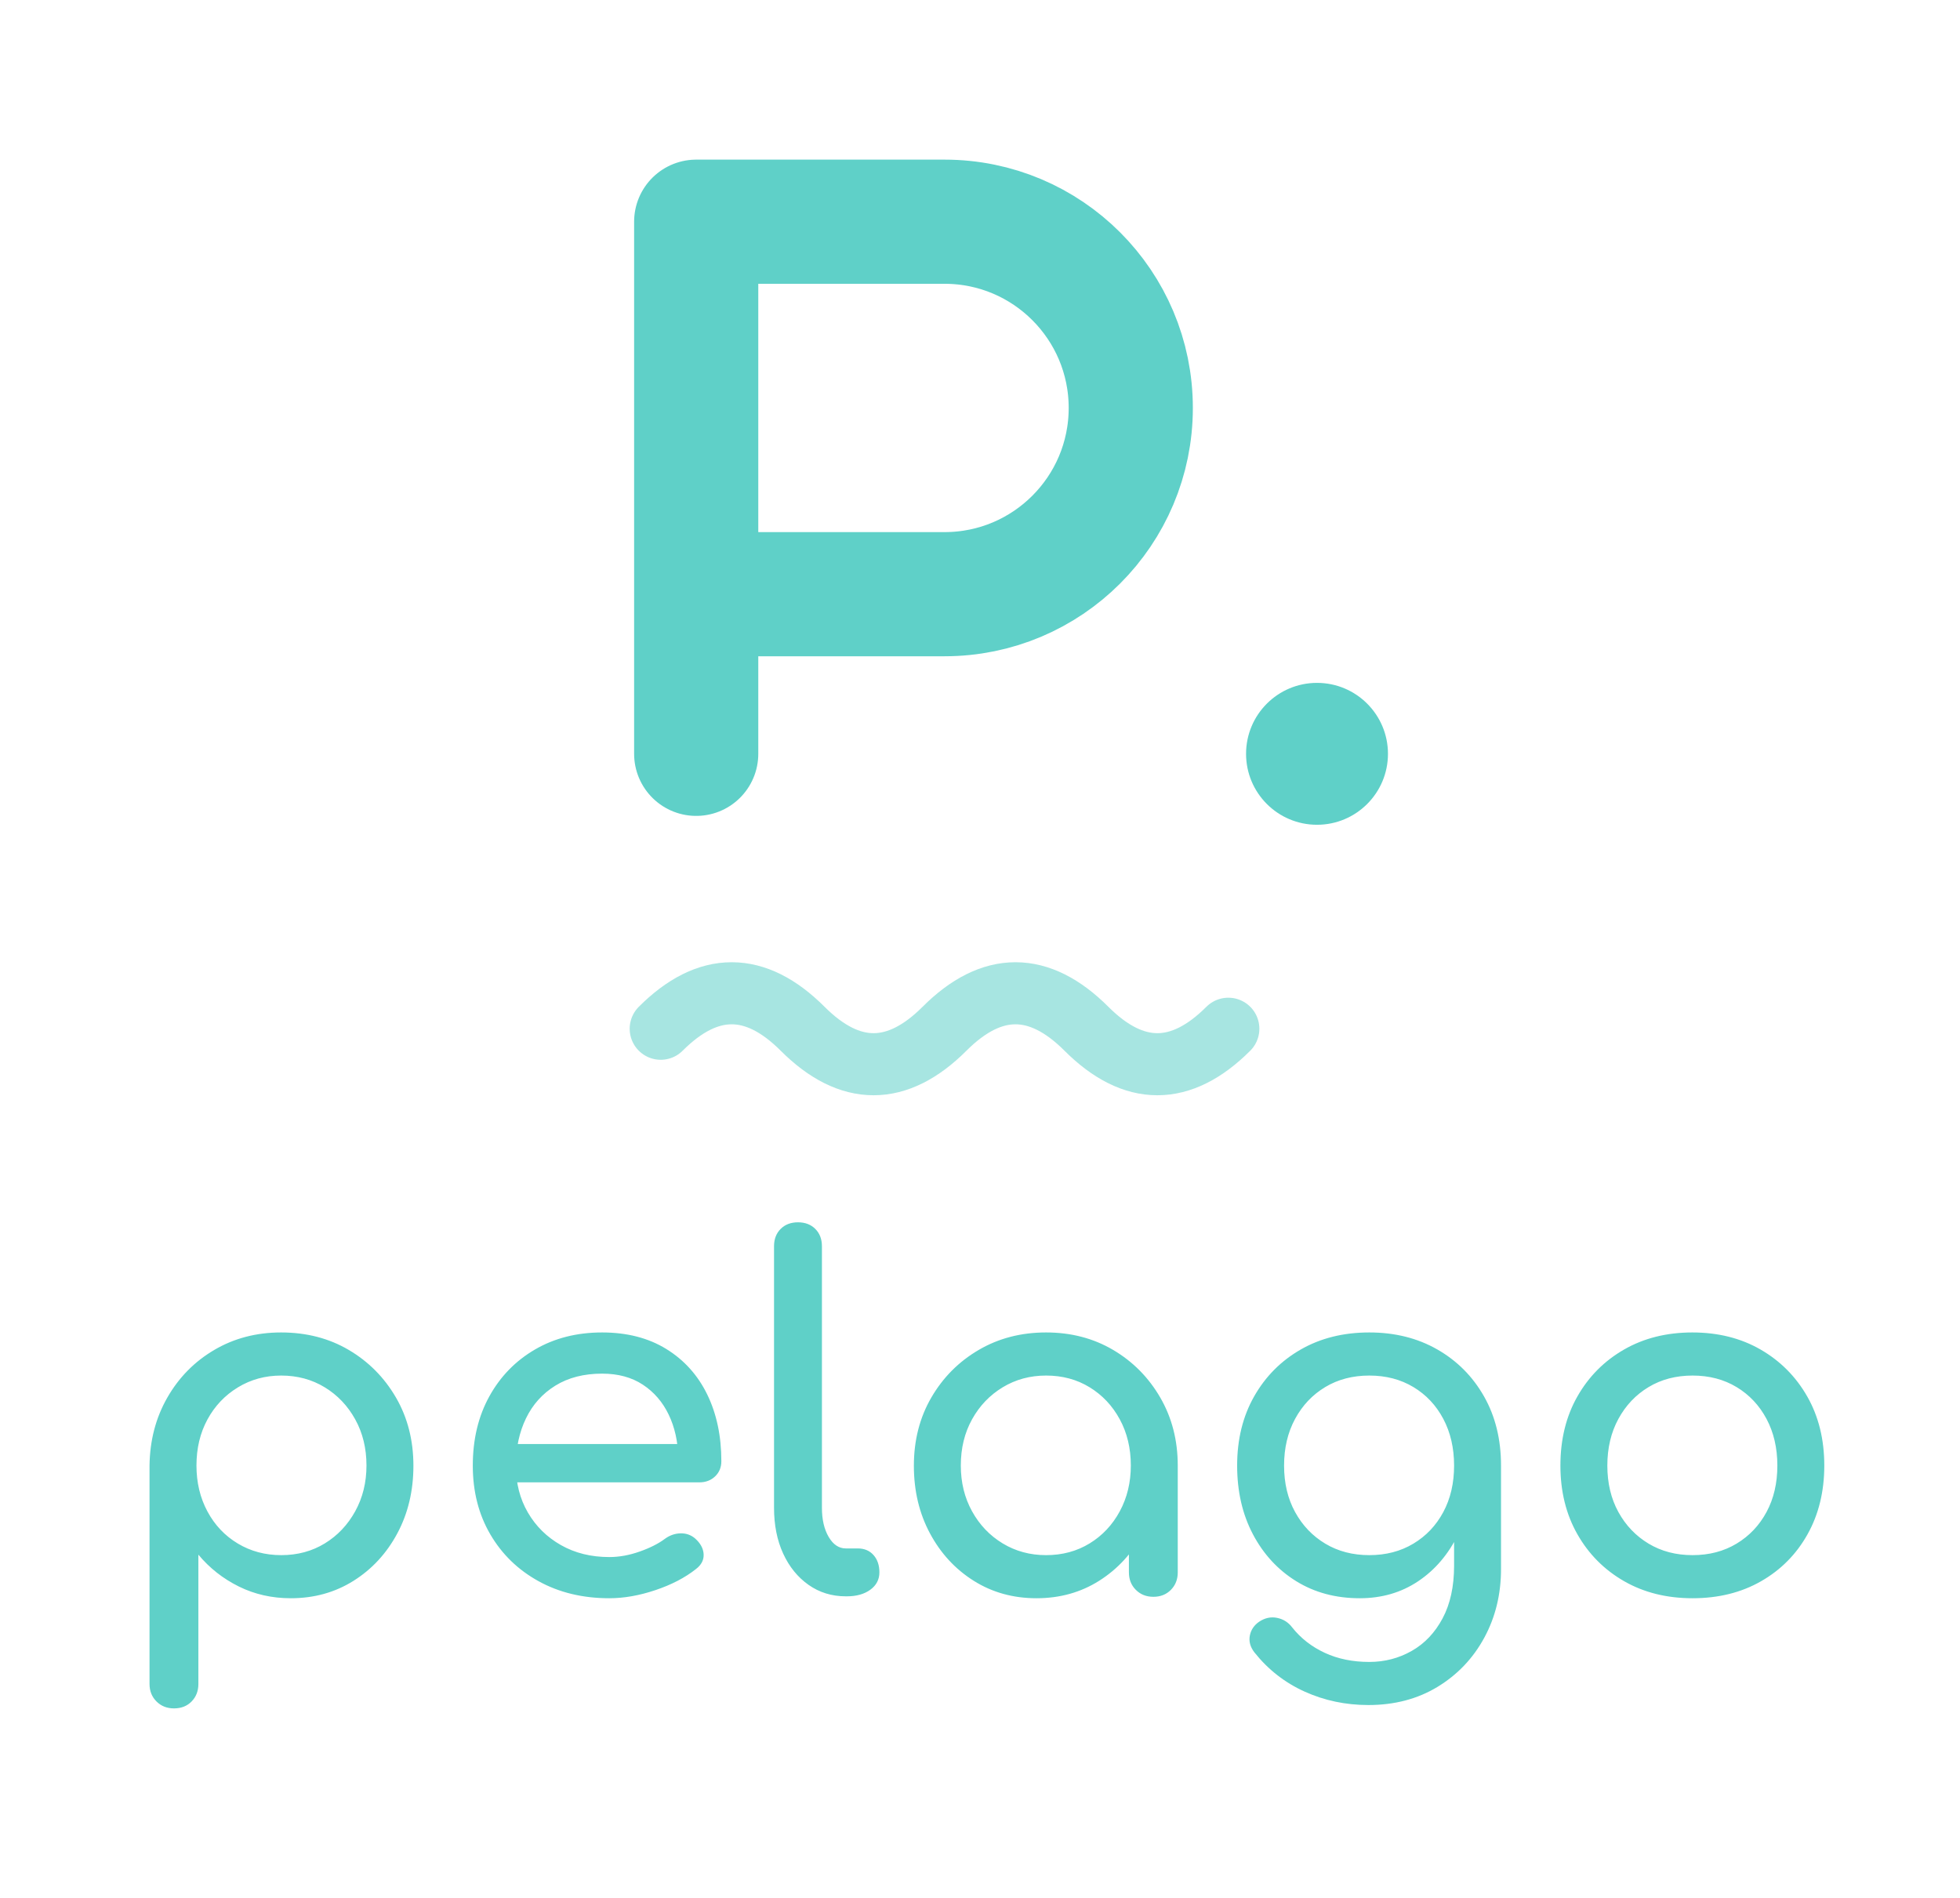
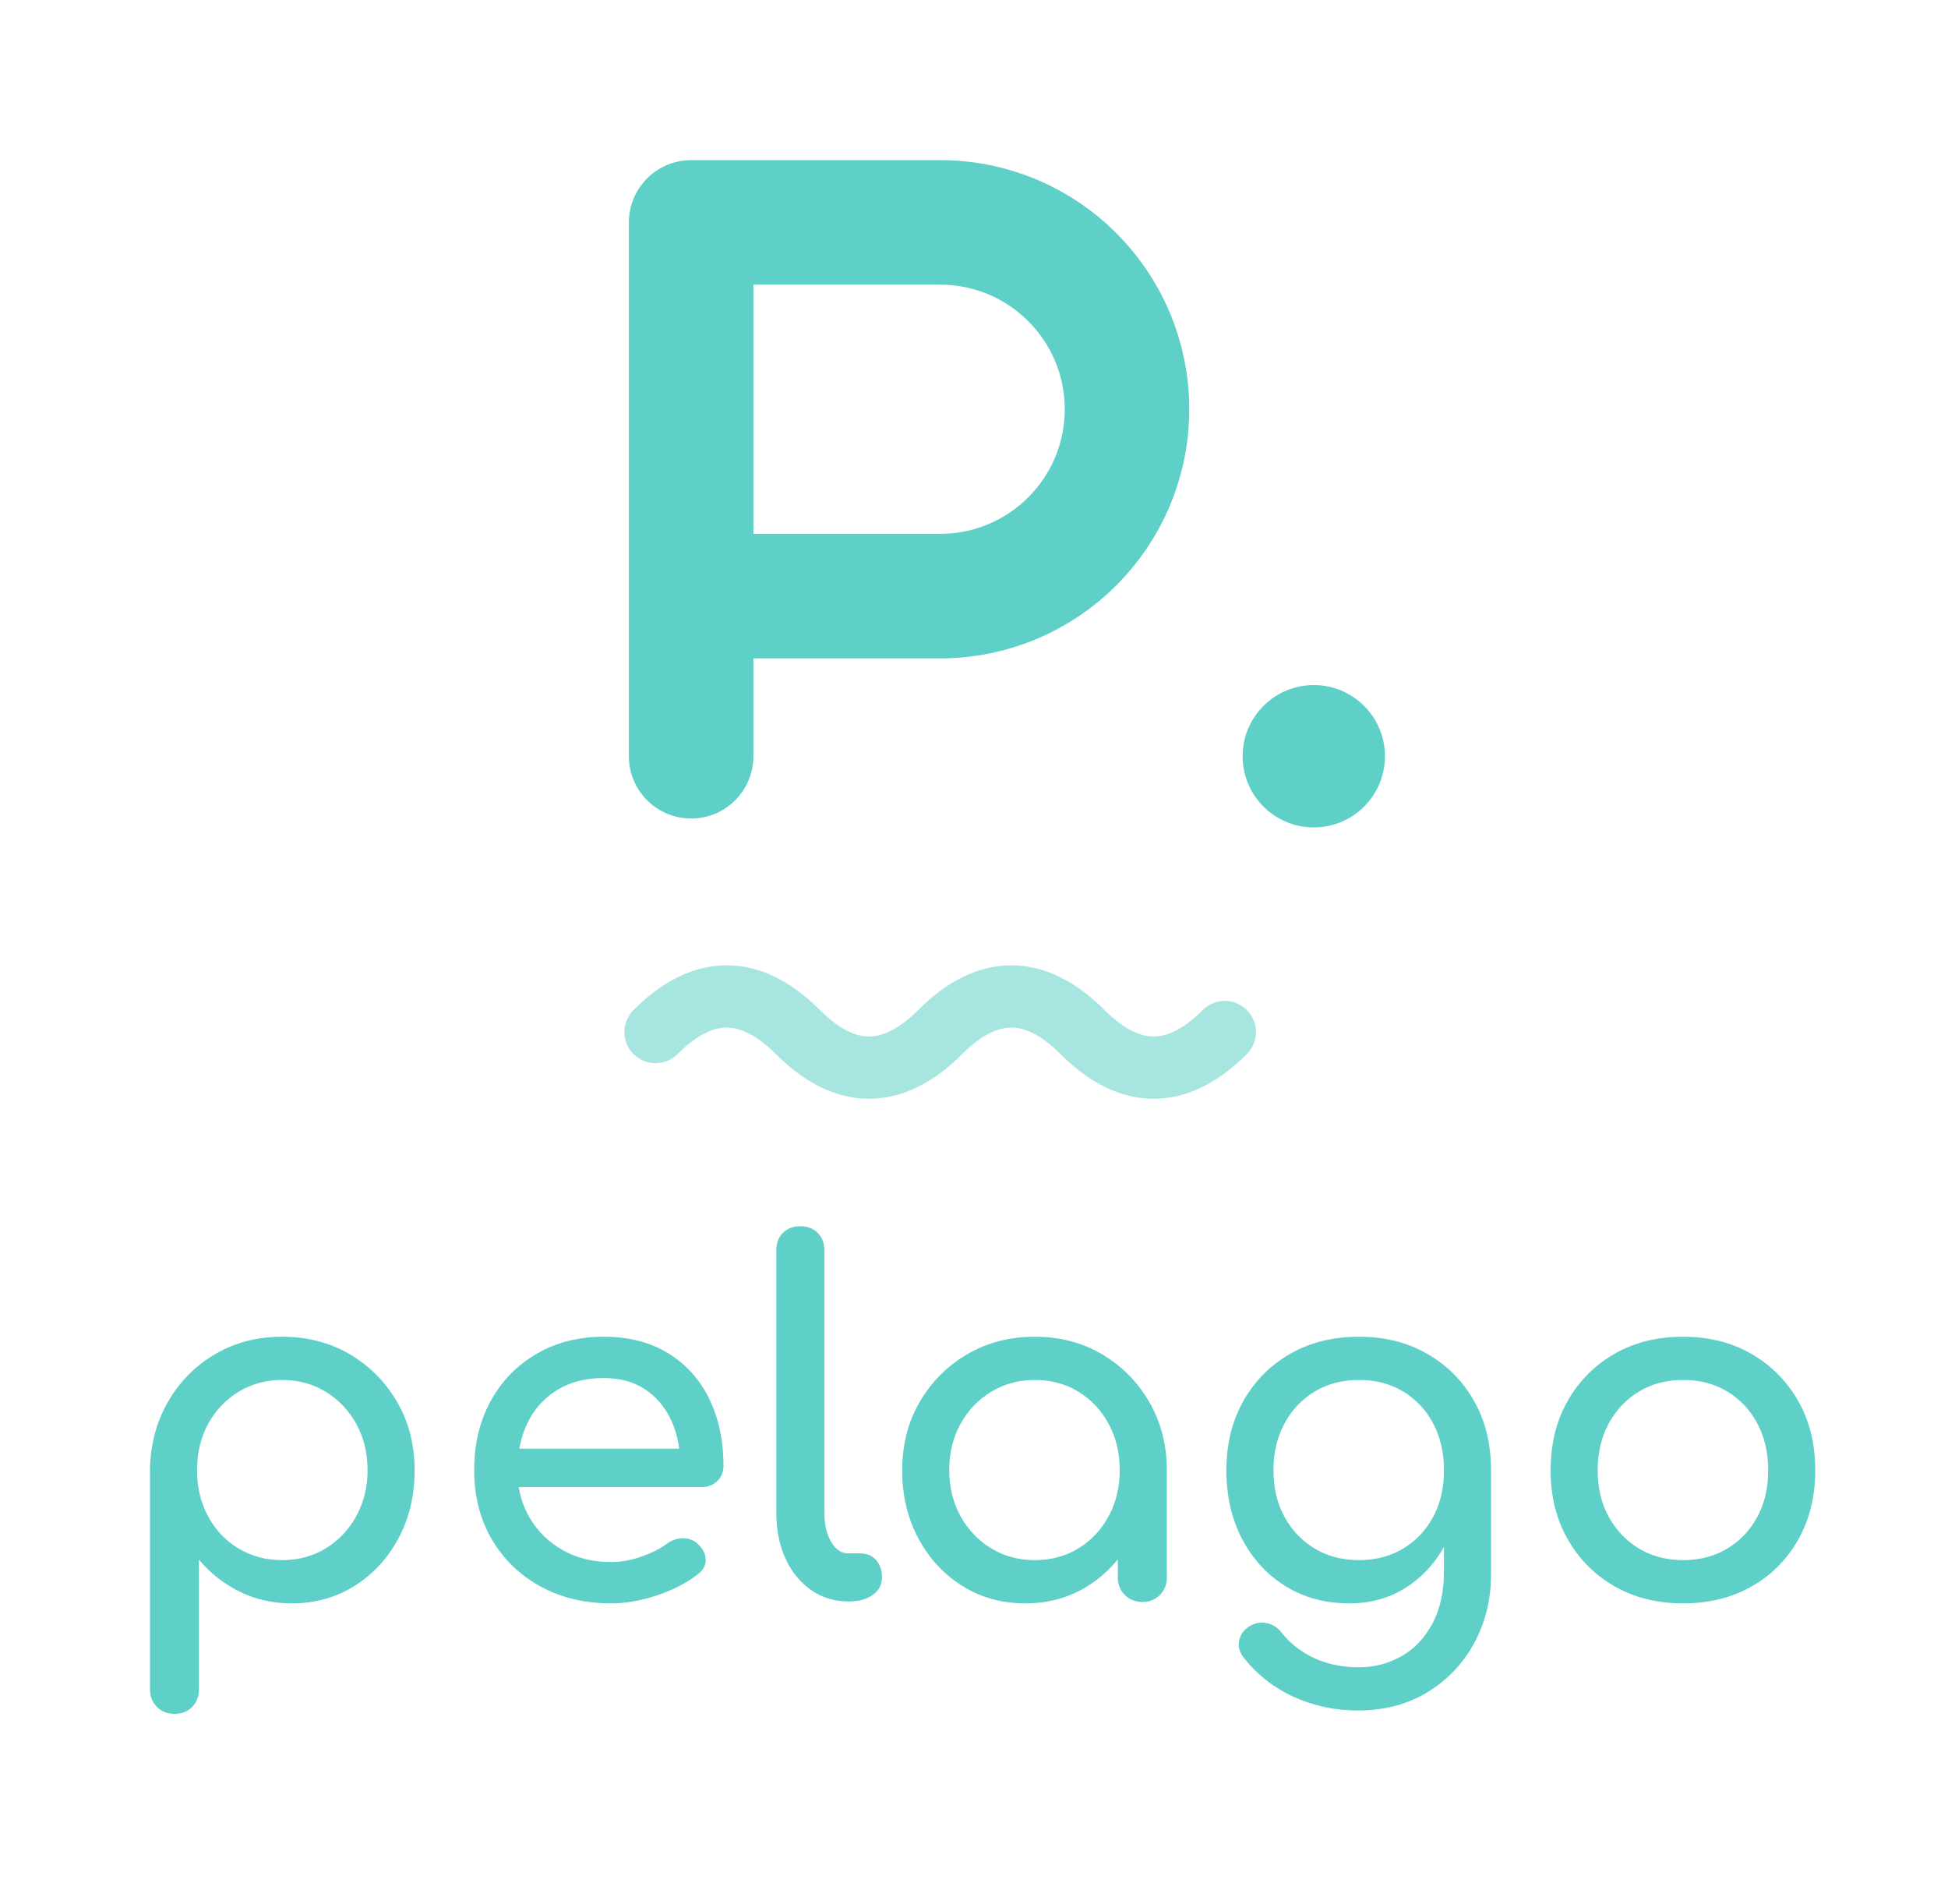
- <svg xmlns="http://www.w3.org/2000/svg" viewBox="0 0 221 214">
-   <g transform="translate(46.5 0)">
+ <svg xmlns="http://www.w3.org/2000/svg" viewBox="0 0 219 214">
+   <g transform="translate(45.7 0)">
    <path d="M32 85V25H60a21 21 0 0 1 0 42H32" fill="none" stroke="#5FD0C8" stroke-width="14" stroke-linecap="round" stroke-linejoin="round" />
    <circle cx="102" cy="85" r="8" fill="#5FD0C8" />
    <path d="M28 116q8-8 16 0t16 0 16 0 16 0" fill="none" stroke="#5FD0C8" stroke-width="7" stroke-linecap="round" opacity="0.55" />
  </g>
-   <path transform="translate(12.0 180) scale(0.054)" fill="#5FD0C8" d="M141 234Q119 234 104.5 219.5Q90 205 90 183V-273Q90.992 -351.851 127.185 -415.033Q163.378 -478.215 225.353 -514.607Q287.328 -551.0 364.672 -551.0Q444 -551 506.0 -514.5Q568 -478 604.5 -415.221Q641.0 -352.442 641.0 -272.723Q641 -194 607.341 -131.317Q573.681 -68.633 515.844 -32.317Q458.007 4.0 385 4Q326 4 276.5 -20.5Q227 -45 192 -87V183Q192 205 177.908 219.5Q163.816 234.0 141 234ZM364.942 -86.0Q416 -86 456.0 -110.5Q496 -135 519.5 -177.617Q543.0 -220.234 543.0 -273.168Q543 -327 519.5 -369.5Q496 -412 455.778 -436.5Q415.556 -461.0 364.841 -461.0Q315 -461 274.431 -436.271Q233.861 -411.541 210.931 -369.276Q188.0 -327.011 188.0 -273.056Q188 -220 210.888 -177.282Q233.776 -134.564 274.27 -110.282Q314.764 -86.0 364.942 -86.0ZM1050 4Q967 4 902.5 -31.5Q838 -67 801.5 -129.5Q765 -192 765 -273Q765 -355 799.5 -417.5Q834 -480 895.0 -515.5Q956 -551 1035 -551Q1113 -551 1169.0 -516.5Q1225 -482 1254.5 -421.5Q1284 -361 1284 -282Q1284 -263 1271.0 -250.5Q1258 -238 1238 -238H835V-318H1235L1194 -290Q1193 -340 1174.0 -379.5Q1155 -419 1120.0 -442.0Q1085 -465 1035 -465Q978 -465 937.5 -440.0Q897 -415 876.0 -371.5Q855 -328 855 -273Q855 -218 880.0 -175.0Q905 -132 949.0 -107.0Q993 -82 1050 -82Q1081 -82 1113.5 -93.5Q1146 -105 1166 -120Q1181 -131 1198.5 -131.5Q1216 -132 1229 -121Q1246 -106 1247.0 -88.0Q1248 -70 1231 -57Q1197 -30 1146.5 -13.0Q1096 4 1050 4ZM1544 0Q1500 0 1466.0 -24.0Q1432 -48 1413.0 -89.419Q1394.0 -130.837 1394 -185V-731Q1394.0 -753.368 1407.816 -767.184Q1421.632 -781.0 1444 -781Q1466.368 -781.0 1480.184 -767.184Q1494.0 -753.368 1494 -731V-185Q1494 -148 1508.113 -124.0Q1522.226 -100.0 1544 -100H1569Q1589.455 -100.0 1601.727 -86.184Q1614.0 -72.368 1614 -50Q1614.0 -27.632 1595.111 -13.816Q1576.222 0.0 1546 0ZM1942 4Q1868.993 4.0 1811.156 -32.317Q1753.319 -68.633 1719.659 -131.317Q1686 -194 1686.0 -272.723Q1686.0 -352.442 1722.5 -415.221Q1759 -478 1821.384 -514.5Q1883.768 -551.0 1961.995 -551.0Q2040.222 -551.0 2102.111 -514.5Q2164 -478 2200.5 -415.0Q2237 -352 2237 -273H2198Q2198.0 -194.48 2164.369 -131.774Q2130.737 -69.067 2073.012 -32.533Q2015.286 4.0 1942 4ZM1962.005 -86.0Q2013 -86 2053.0 -110.5Q2093 -135 2116.0 -177.617Q2139.0 -220.234 2139.0 -273.168Q2139 -327 2116.0 -369.5Q2093 -412 2053.022 -436.5Q2013.044 -461.0 1962.083 -461.0Q1912 -461 1871.5 -436.5Q1831 -412 1807.5 -369.634Q1784.0 -327.268 1784.0 -273.183Q1784 -220 1807.5 -177.5Q1831 -135 1871.444 -110.5Q1911.889 -86.0 1962.005 -86.0ZM2186.161 1.0Q2164 1 2149.5 -13.5Q2135 -28 2135 -50V-203L2154 -309L2237 -273V-50Q2237 -28 2222.661 -13.5Q2208.321 1.0 2186.161 1.0ZM2617 4Q2542 4 2484.5 -31.5Q2427 -67 2394.0 -129.5Q2361 -192 2361 -273Q2361 -355 2396.5 -417.5Q2432 -480 2494.0 -515.5Q2556 -551 2637 -551Q2717 -551 2779.0 -515.5Q2841 -480 2876.5 -417.5Q2912 -355 2912 -273H2853Q2853 -192 2822.5 -129.5Q2792 -67 2739.0 -31.5Q2686 4 2617 4ZM2635 227Q2564 227 2502.0 199.0Q2440 171 2397 117Q2384 100 2387.5 82.0Q2391 64 2407 53Q2425 41 2444.5 45.0Q2464 49 2476 65Q2503 99 2544.0 118.0Q2585 137 2637 137Q2685 137 2725.5 114.0Q2766 91 2790.0 46.0Q2814 1 2814 -64V-206L2847 -294L2912 -273V-57Q2912 22 2877.0 86.5Q2842 151 2779.5 189.0Q2717 227 2635 227ZM2637 -86Q2689 -86 2729.0 -110.0Q2769 -134 2791.5 -176.0Q2814 -218 2814 -273Q2814 -328 2791.5 -370.5Q2769 -413 2729.0 -437.0Q2689 -461 2637 -461Q2585 -461 2545.0 -437.0Q2505 -413 2482.0 -370.5Q2459 -328 2459 -273Q2459 -218 2482.0 -176.0Q2505 -134 2545.0 -110.0Q2585 -86 2637 -86ZM3312 4Q3231 4 3168.955 -31.636Q3106.909 -67.273 3071.455 -129.636Q3036 -192 3036.0 -272.994Q3036 -355 3071.455 -417.364Q3106.909 -479.727 3168.955 -515.364Q3231 -551 3311.5 -551.0Q3392 -551 3453.865 -515.364Q3515.731 -479.727 3551.365 -417.364Q3587 -355 3587.0 -272.994Q3587 -192 3552.0 -129.5Q3517 -67 3455.0 -31.5Q3393 4 3312 4ZM3312 -86Q3364 -86 3403.931 -110.081Q3443.861 -134.162 3466.431 -176.081Q3489 -218 3489 -273Q3489 -328 3466.431 -370.399Q3443.861 -412.799 3403.931 -436.899Q3364 -461 3312 -461Q3260 -461 3220.028 -436.899Q3180.055 -412.799 3157.028 -370.399Q3134 -328 3134 -273Q3134 -218 3157.028 -176.081Q3180.055 -134.162 3220.028 -110.081Q3260 -86 3312 -86Z" />
+   <path transform="translate(12.00 180.00) scale(0.054)" fill="#5FD0C8" d="M141 234Q119 234 104.5 219.5Q90 205 90 183V-273Q91 -351.9 127.2 -415Q163.4 -478.2 225.4 -514.6Q287.3 -551 364.7 -551Q444 -551 506 -514.5Q568 -478 604.5 -415.2Q641 -352.4 641 -272.7Q641 -194 607.3 -131.3Q573.7 -68.6 515.8 -32.3Q458 4 385 4Q326 4 276.5 -20.5Q227 -45 192 -87V183Q192 205 177.9 219.5Q163.8 234 141 234ZM364.9 -86Q416 -86 456 -110.5Q496 -135 519.5 -177.6Q543 -220.2 543 -273.2Q543 -327 519.5 -369.5Q496 -412 455.8 -436.5Q415.6 -461 364.8 -461Q315 -461 274.4 -436.3Q233.9 -411.5 210.9 -369.3Q188 -327 188 -273.1Q188 -220 210.9 -177.3Q233.8 -134.6 274.3 -110.3Q314.8 -86 364.9 -86ZM1050 4Q967 4 902.5 -31.5Q838 -67 801.5 -129.5Q765 -192 765 -273Q765 -355 799.5 -417.5Q834 -480 895 -515.5Q956 -551 1035 -551Q1113 -551 1169 -516.5Q1225 -482 1254.5 -421.5Q1284 -361 1284 -282Q1284 -263 1271 -250.5Q1258 -238 1238 -238H835V-318H1235L1194 -290Q1193 -340 1174 -379.5Q1155 -419 1120 -442Q1085 -465 1035 -465Q978 -465 937.5 -440Q897 -415 876 -371.5Q855 -328 855 -273Q855 -218 880 -175Q905 -132 949 -107Q993 -82 1050 -82Q1081 -82 1113.5 -93.5Q1146 -105 1166 -120Q1181 -131 1198.5 -131.5Q1216 -132 1229 -121Q1246 -106 1247 -88Q1248 -70 1231 -57Q1197 -30 1146.5 -13Q1096 4 1050 4ZM1544 0Q1500 0 1466 -24Q1432 -48 1413 -89.4Q1394 -130.8 1394 -185V-731Q1394 -753.4 1407.8 -767.2Q1421.6 -781 1444 -781Q1466.4 -781 1480.2 -767.2Q1494 -753.4 1494 -731V-185Q1494 -148 1508.1 -124Q1522.2 -100 1544 -100H1569Q1589.5 -100 1601.7 -86.2Q1614 -72.4 1614 -50Q1614 -27.6 1595.1 -13.8Q1576.2 0 1546 0ZM1912 4Q1839 4 1781.2 -32.3Q1723.3 -68.6 1689.7 -131.3Q1656 -194 1656 -272.7Q1656 -352.4 1692.5 -415.2Q1729 -478 1791.4 -514.5Q1853.8 -551 1932 -551Q2010.2 -551 2072.1 -514.5Q2134 -478 2170.5 -415Q2207 -352 2207 -273H2168Q2168 -194.5 2134.4 -131.8Q2100.7 -69.1 2043 -32.5Q1985.3 4 1912 4ZM1932 -86Q1983 -86 2023 -110.5Q2063 -135 2086 -177.6Q2109 -220.2 2109 -273.2Q2109 -327 2086 -369.5Q2063 -412 2023 -436.5Q1983 -461 1932.1 -461Q1882 -461 1841.5 -436.5Q1801 -412 1777.5 -369.6Q1754 -327.3 1754 -273.2Q1754 -220 1777.5 -177.5Q1801 -135 1841.4 -110.5Q1881.9 -86 1932 -86ZM2156.2 1Q2134 1 2119.5 -13.5Q2105 -28 2105 -50V-203L2124 -309L2207 -273V-50Q2207 -28 2192.7 -13.5Q2178.3 1 2156.2 1ZM2587 4Q2512 4 2454.5 -31.5Q2397 -67 2364 -129.5Q2331 -192 2331 -273Q2331 -355 2366.5 -417.5Q2402 -480 2464 -515.5Q2526 -551 2607 -551Q2687 -551 2749 -515.5Q2811 -480 2846.5 -417.5Q2882 -355 2882 -273H2823Q2823 -192 2792.5 -129.5Q2762 -67 2709 -31.5Q2656 4 2587 4ZM2605 227Q2534 227 2472 199Q2410 171 2367 117Q2354 100 2357.5 82Q2361 64 2377 53Q2395 41 2414.5 45Q2434 49 2446 65Q2473 99 2514 118Q2555 137 2607 137Q2655 137 2695.5 114Q2736 91 2760 46Q2784 1 2784 -64V-206L2817 -294L2882 -273V-57Q2882 22 2847 86.5Q2812 151 2749.5 189Q2687 227 2605 227ZM2607 -86Q2659 -86 2699 -110Q2739 -134 2761.5 -176Q2784 -218 2784 -273Q2784 -328 2761.5 -370.5Q2739 -413 2699 -437Q2659 -461 2607 -461Q2555 -461 2515 -437Q2475 -413 2452 -370.5Q2429 -328 2429 -273Q2429 -218 2452 -176Q2475 -134 2515 -110Q2555 -86 2607 -86ZM3282 4Q3201 4 3139 -31.6Q3076.9 -67.3 3041.5 -129.6Q3006 -192 3006 -273Q3006 -355 3041.5 -417.4Q3076.9 -479.7 3139 -515.4Q3201 -551 3281.5 -551Q3362 -551 3423.9 -515.4Q3485.7 -479.7 3521.4 -417.4Q3557 -355 3557 -273Q3557 -192 3522 -129.5Q3487 -67 3425 -31.5Q3363 4 3282 4ZM3282 -86Q3334 -86 3373.9 -110.1Q3413.9 -134.2 3436.4 -176.1Q3459 -218 3459 -273Q3459 -328 3436.4 -370.4Q3413.9 -412.8 3373.9 -436.9Q3334 -461 3282 -461Q3230 -461 3190 -436.9Q3150.1 -412.8 3127 -370.4Q3104 -328 3104 -273Q3104 -218 3127 -176.1Q3150.1 -134.2 3190 -110.1Q3230 -86 3282 -86Z" />
</svg>
